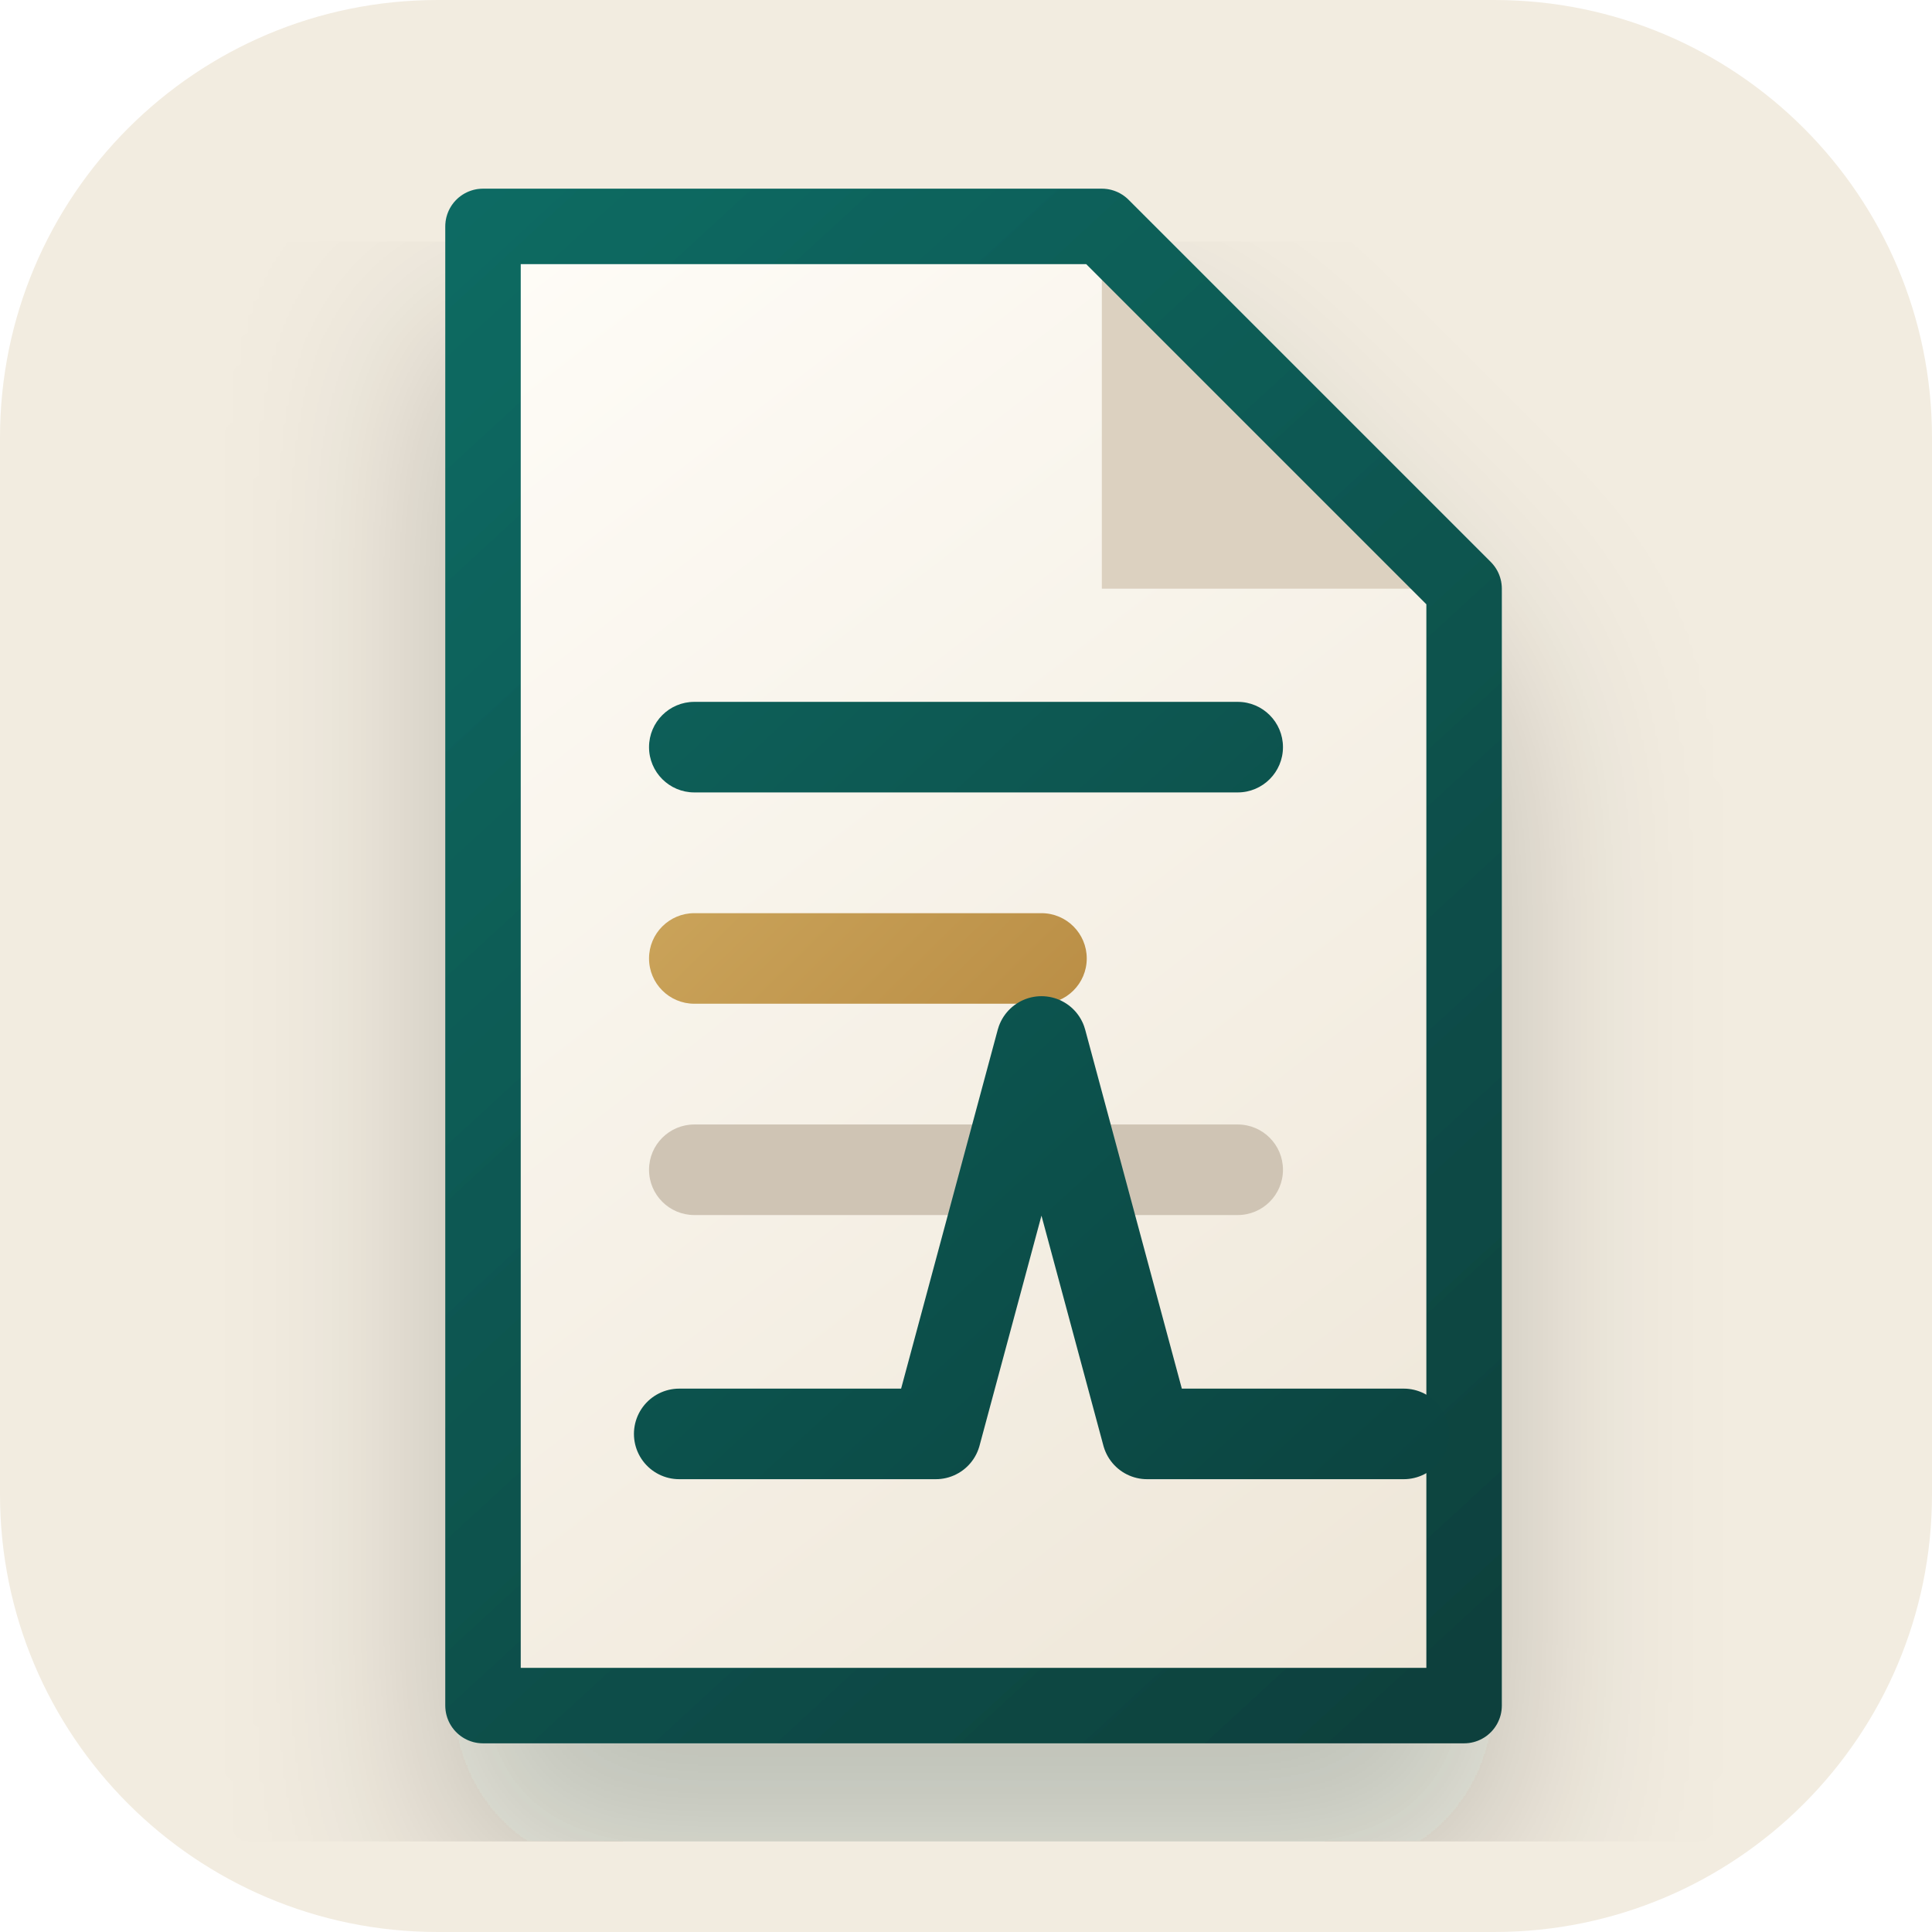
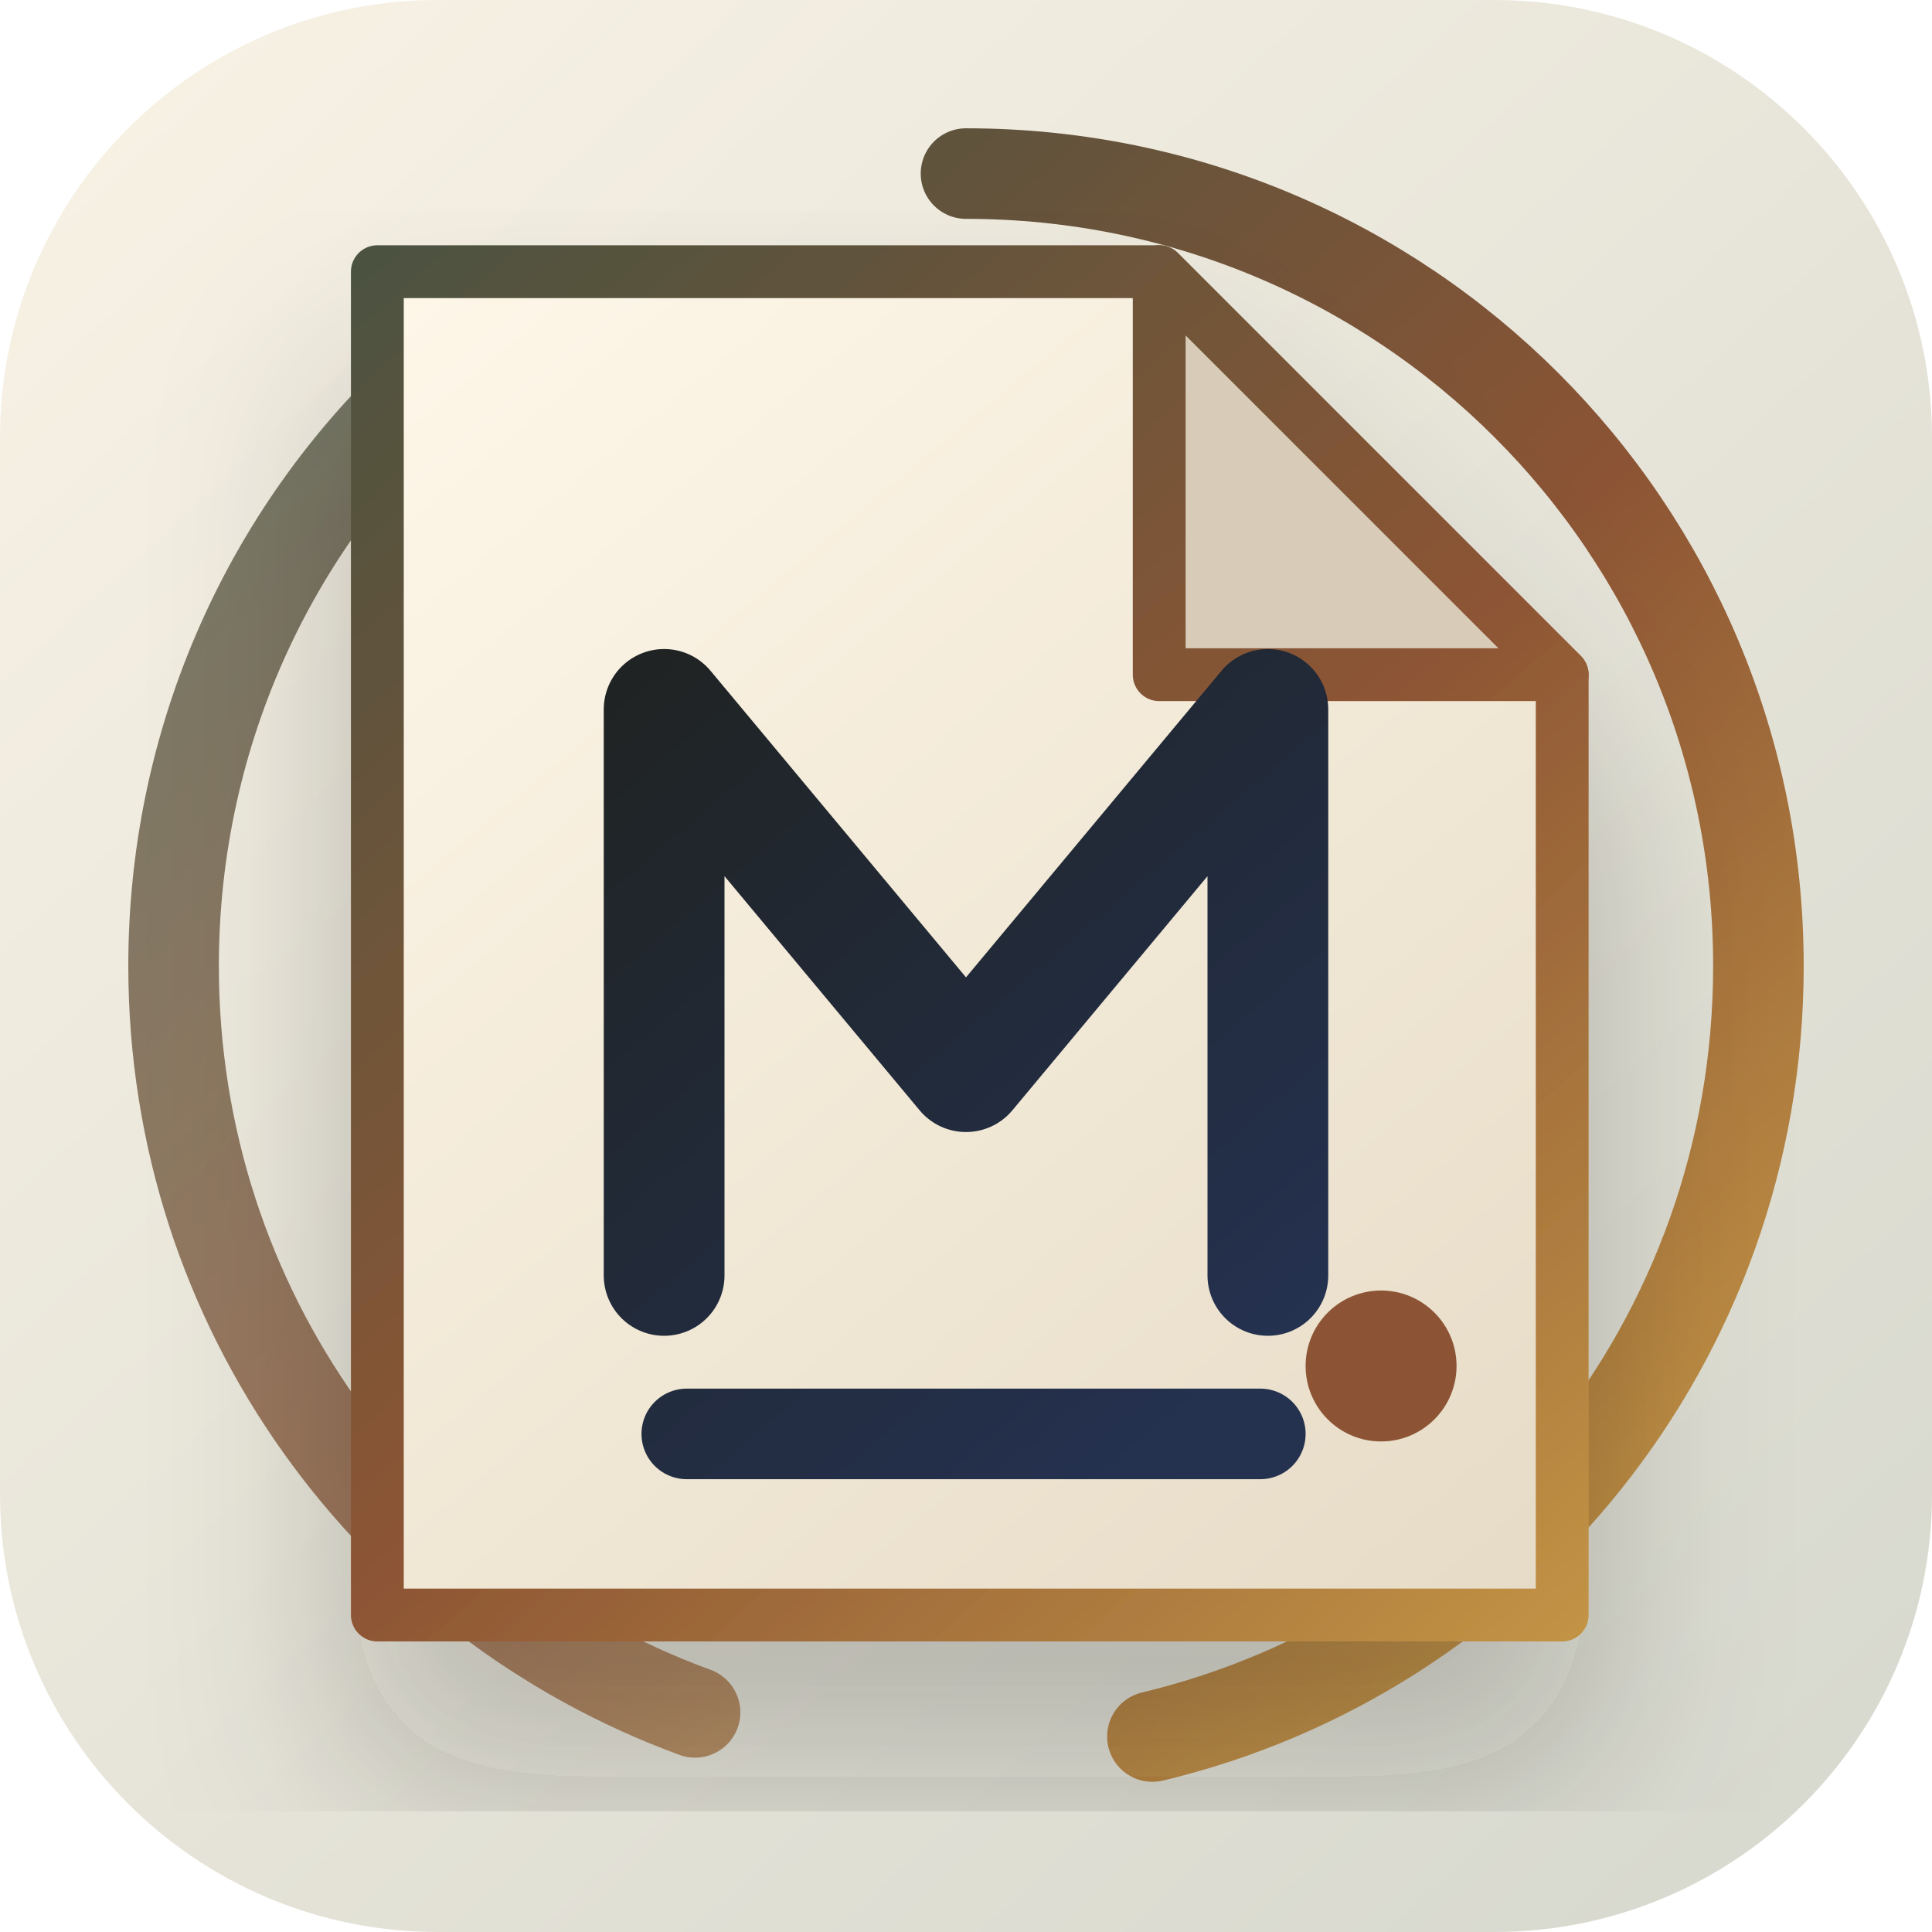
<svg xmlns="http://www.w3.org/2000/svg" viewBox="0 0 256 256" role="img" aria-labelledby="title desc">
  <defs>
-     <linearGradient id="paper" x1="54" y1="32" x2="204" y2="226" gradientUnits="userSpaceOnUse">
-       <stop stop-color="#FFFDF8" />
-       <stop offset="1" stop-color="#EDE5D6" />
+     <linearGradient id="bg" x1="18" y1="12" x2="230" y2="244" gradientUnits="userSpaceOnUse">
+       <stop stop-color="#f7f1e4" />
+       <stop offset="1" stop-color="#d8d9cf" />
    </linearGradient>
-     <linearGradient id="accent" x1="49" y1="38" x2="220" y2="224" gradientUnits="userSpaceOnUse">
-       <stop stop-color="#0E6B63" />
-       <stop offset="1" stop-color="#0B3D3A" />
+     <linearGradient id="paper" x1="48" y1="31" x2="207" y2="222" gradientUnits="userSpaceOnUse">
+       <stop stop-color="#fff8ea" />
+       <stop offset="1" stop-color="#e5dac5" />
    </linearGradient>
-     <linearGradient id="gold" x1="78" y1="75" x2="178" y2="177" gradientUnits="userSpaceOnUse">
-       <stop stop-color="#D7B46A" />
-       <stop offset="1" stop-color="#A8762E" />
+     <linearGradient id="ink" x1="77" y1="69" x2="169" y2="177" gradientUnits="userSpaceOnUse">
+       <stop stop-color="#1f211c" />
+       <stop offset="1" stop-color="#24314f" />
    </linearGradient>
-     <filter id="shadow" x="18" y="14" width="220" height="230" filterUnits="userSpaceOnUse" color-interpolation-filters="sRGB">
-       <feDropShadow dx="0" dy="18" stdDeviation="14" flood-color="#16211F" flood-opacity=".22" />
+     <linearGradient id="earth" x1="39" y1="28" x2="207" y2="218" gradientUnits="userSpaceOnUse">
+       <stop stop-color="#465341" />
+       <stop offset=".56" stop-color="#8c5434" />
+       <stop offset="1" stop-color="#c29345" />
+     </linearGradient>
+     <filter id="shadow" x="16" y="10" width="224" height="230" filterUnits="userSpaceOnUse" color-interpolation-filters="sRGB">
+       <feDropShadow dx="0" dy="18" stdDeviation="13" flood-color="#1f211c" flood-opacity=".22" />
    </filter>
  </defs>
-   <rect width="256" height="256" rx="58" fill="#F2ECE0" />
+   <rect width="256" height="256" rx="58" fill="url(#bg)" />
+   <path d="M128 23c58.1 0 105 46.9 105 105 0 49.7-34.2 91.1-80.3 102.1" fill="none" stroke="url(#earth)" stroke-width="12" stroke-linecap="round" />
+   <path d="M92.1 226.9C51.7 212.1 23 173.5 23 128c0-31.4 13.7-59.8 35.7-79" fill="none" stroke="url(#earth)" stroke-width="12" stroke-linecap="round" opacity=".76" />
  <g filter="url(#shadow)">
-     <path d="M64 30h82l48 48v148H64z" fill="url(#paper)" />
-     <path d="M146 30v48h48z" fill="#DCD1C0" />
-     <path d="M64 30h82l48 48v148H64z" fill="none" stroke="url(#accent)" stroke-width="10" stroke-linejoin="round" />
+     <path d="M65 50h91.8L203 96.2V202H65z" fill="#e9dfcc" stroke="#5f6258" stroke-opacity=".34" stroke-width="4" stroke-linejoin="round" />
+     <path d="M50 36h103.6L207 89.4V214H50z" fill="url(#paper)" stroke="url(#earth)" stroke-width="7" stroke-linejoin="round" />
+     <path d="M153.6 36v53.4H207z" fill="#d8ccb8" stroke="url(#earth)" stroke-width="7" stroke-linejoin="round" />
  </g>
-   <rect x="86" y="93" width="84" height="12" rx="6" fill="url(#accent)" />
-   <rect x="86" y="121" width="58" height="12" rx="6" fill="url(#gold)" />
-   <rect x="86" y="149" width="84" height="12" rx="6" fill="#CFC4B4" />
-   <path d="M90 190h34l14-52 14 52h34" fill="none" stroke="url(#accent)" stroke-width="12" stroke-linecap="round" stroke-linejoin="round" />
+   <path d="M88 169V94l40 48 40-48v75" fill="none" stroke="url(#ink)" stroke-width="16" stroke-linecap="round" stroke-linejoin="round" />
+   <path d="M91 190h76" fill="none" stroke="url(#ink)" stroke-width="12" stroke-linecap="round" />
+   <circle cx="183" cy="181" r="10" fill="#8c5434" />
</svg>
